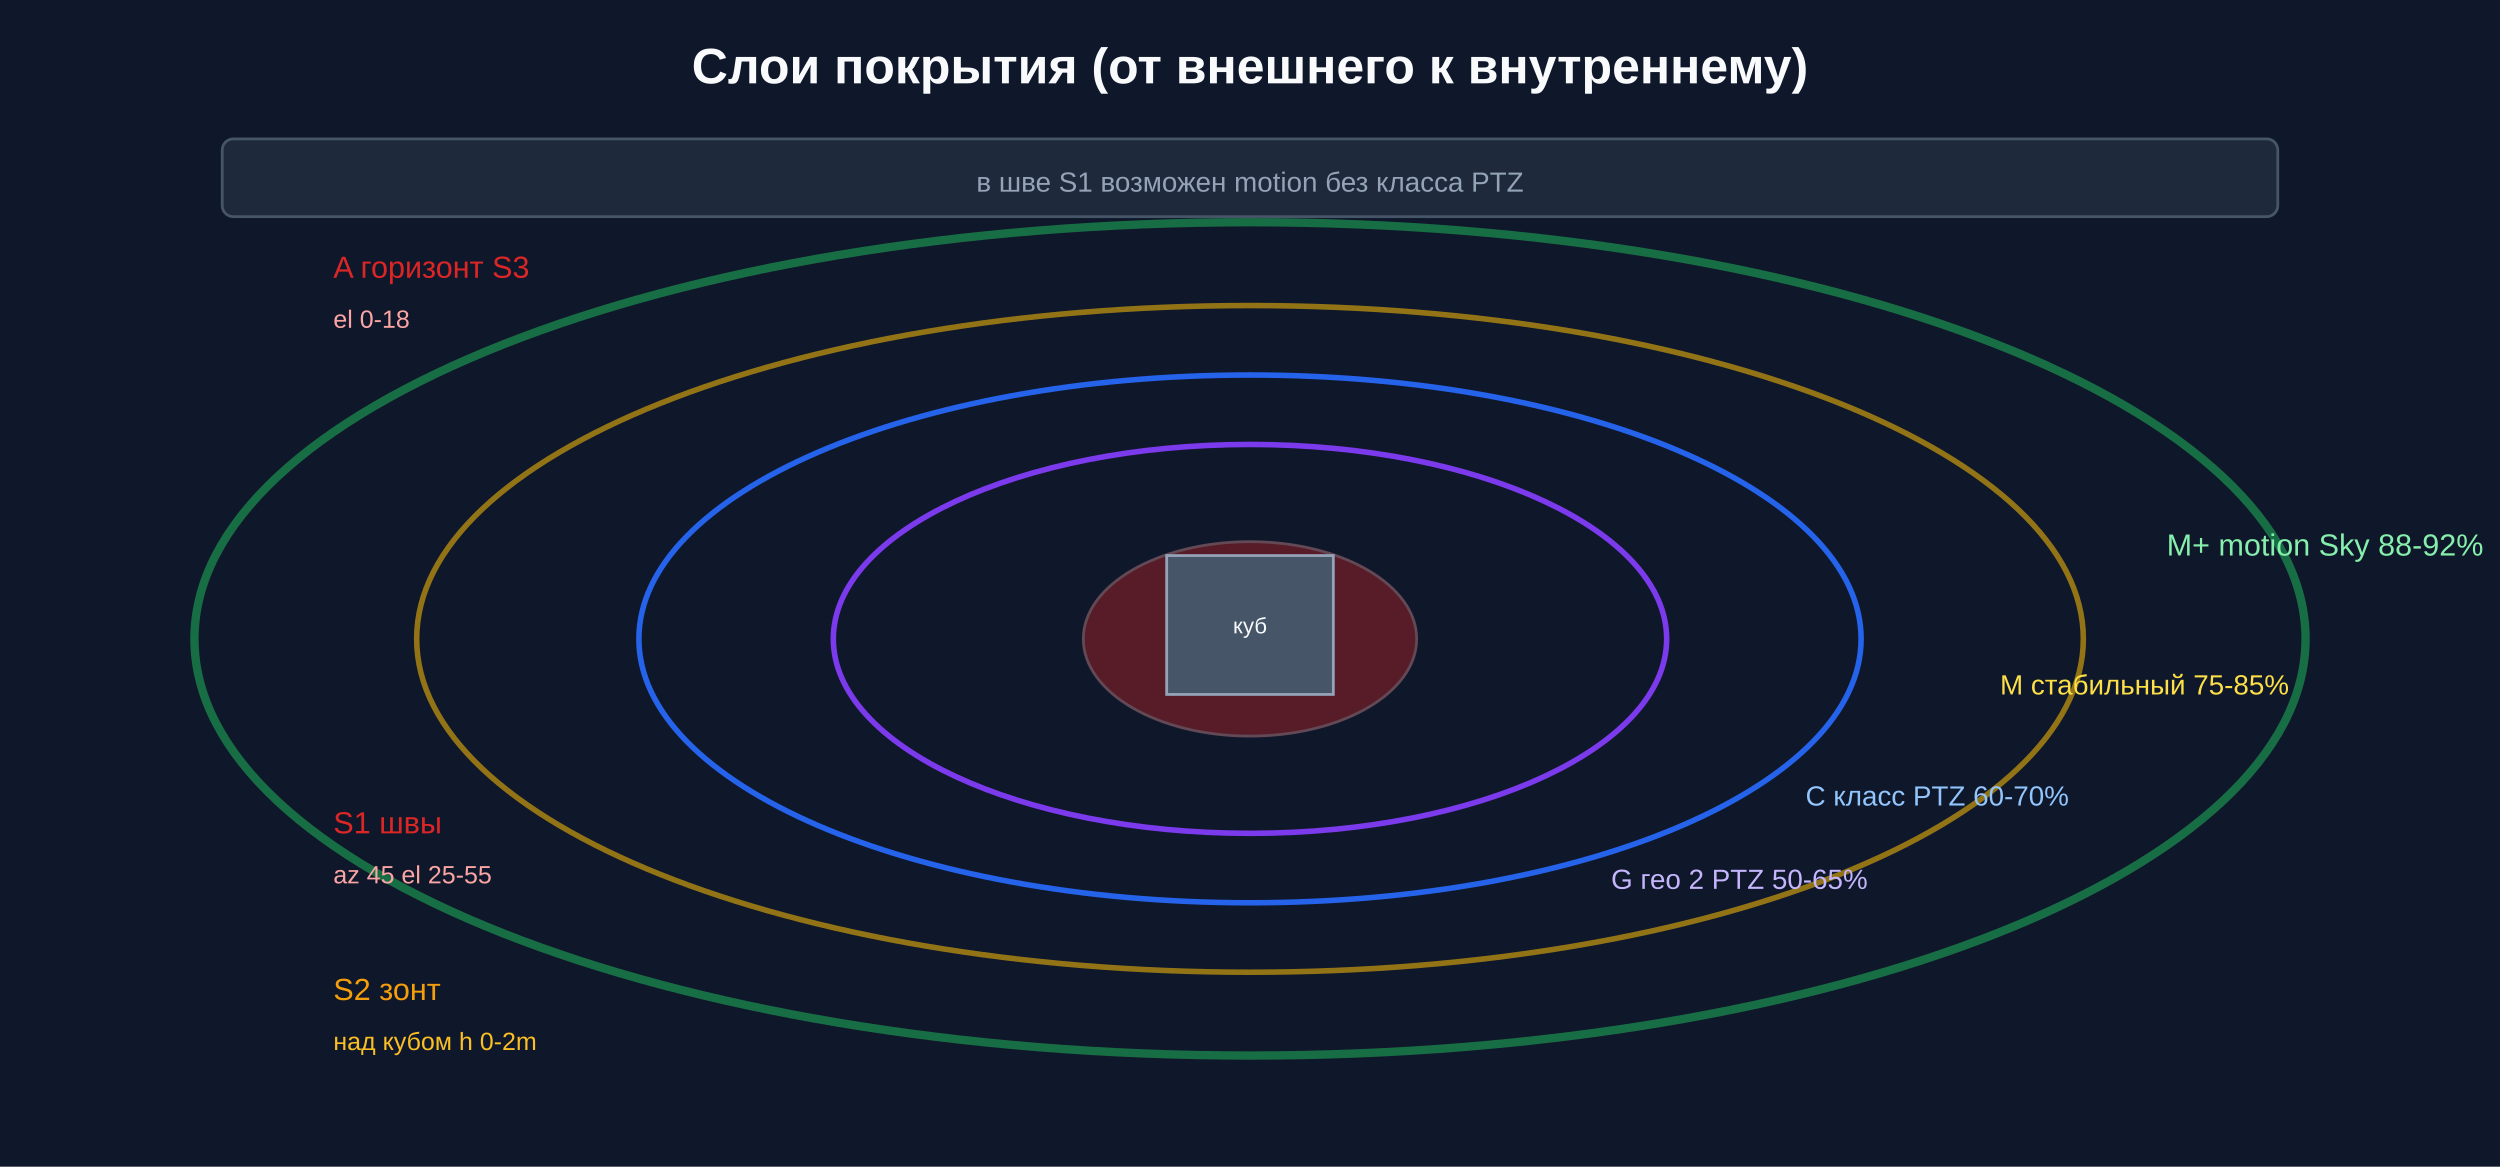
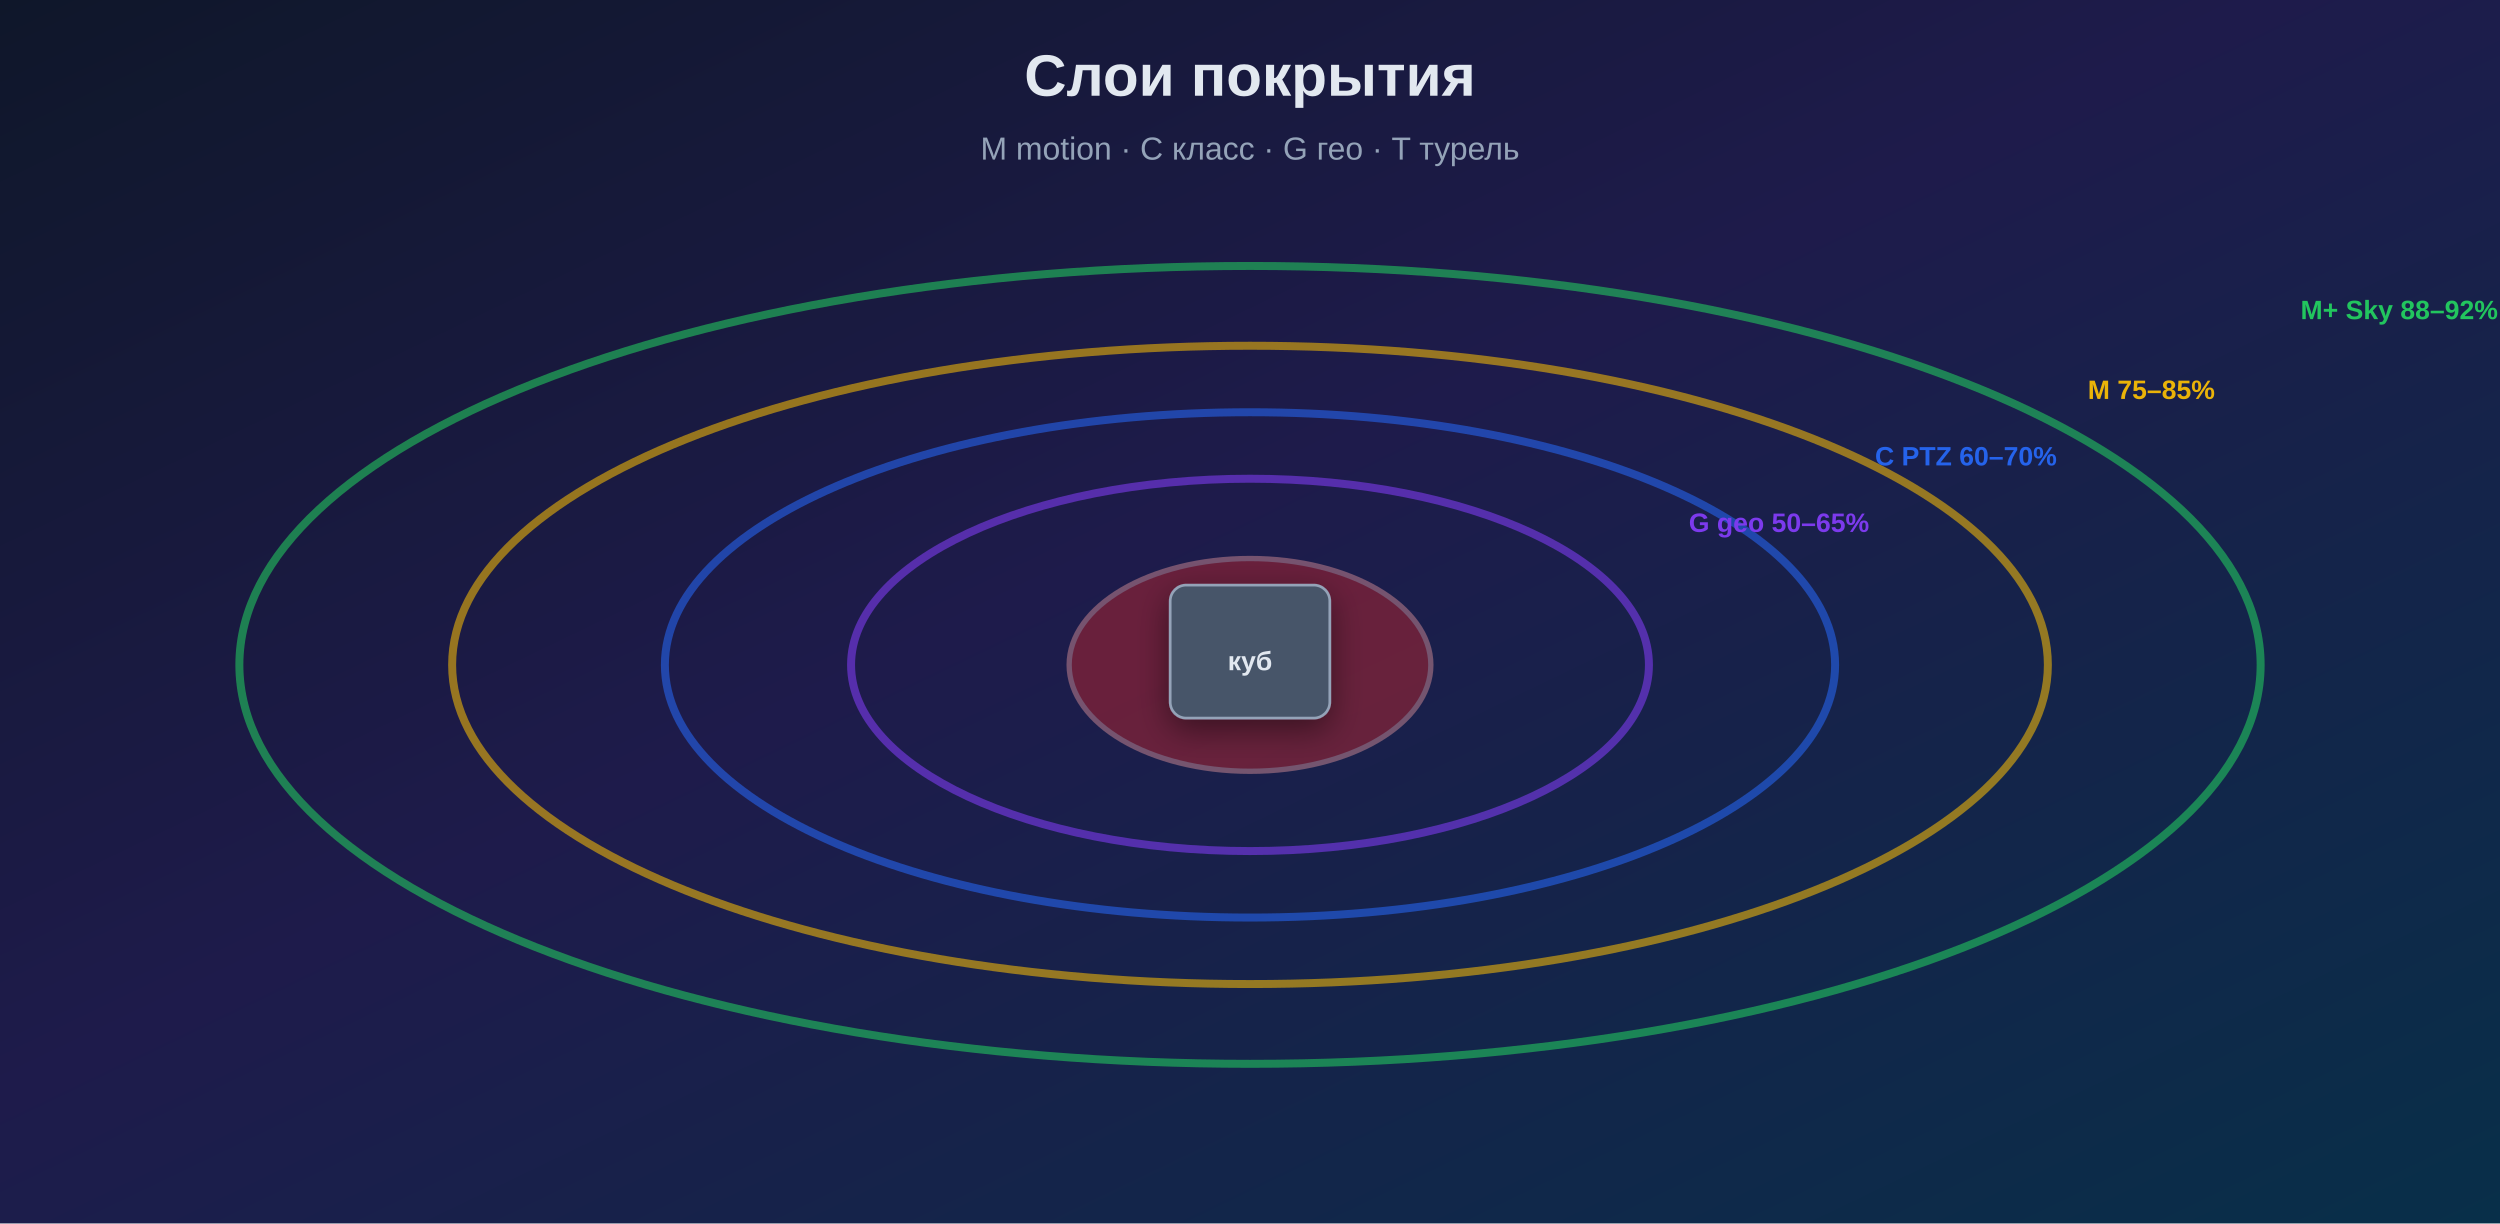
- <svg xmlns="http://www.w3.org/2000/svg" viewBox="0 0 900 420" font-family="Segoe UI, Arial, sans-serif">
-   <rect width="900" height="420" fill="#0f172a" />
-   <text x="450" y="30" fill="#f8fafc" font-size="18" text-anchor="middle" font-weight="700">Слои покрытия (от внешнего к внутреннему)</text>
-   <ellipse cx="450" cy="230" rx="380" ry="150" fill="none" stroke="#22c55e" stroke-width="3" opacity="0.5" />
-   <text x="780" y="200" fill="#86efac" font-size="11">M+ motion Sky 88-92%</text>
-   <ellipse cx="450" cy="230" rx="300" ry="120" fill="none" stroke="#eab308" stroke-width="2" opacity="0.6" />
-   <text x="720" y="250" fill="#fde047" font-size="10">M стабильный 75-85%</text>
-   <ellipse cx="450" cy="230" rx="220" ry="95" fill="none" stroke="#2563eb" stroke-width="2" />
-   <text x="650" y="290" fill="#93c5fd" font-size="10">C класс PTZ 60-70%</text>
-   <ellipse cx="450" cy="230" rx="150" ry="70" fill="none" stroke="#7c3aed" stroke-width="2" />
-   <text x="580" y="320" fill="#c4b5fd" font-size="10">G гео 2 PTZ 50-65%</text>
-   <ellipse cx="450" cy="230" rx="60" ry="35" fill="#dc2626" opacity="0.35" stroke="#fca5a5" />
-   <text x="450" y="235" fill="#fff" font-size="10" text-anchor="middle">T турель</text>
-   <text x="450" y="250" fill="#fecaca" font-size="9" text-anchor="middle">R 10-50m</text>
-   <rect x="420" y="200" width="60" height="50" fill="#475569" stroke="#94a3b8" />
-   <text x="450" y="228" fill="#f8fafc" font-size="8" text-anchor="middle">куб</text>
-   <text x="120" y="100" fill="#dc2626" font-size="11">A горизонт S3</text>
-   <text x="120" y="118" fill="#fca5a5" font-size="9">el 0-18</text>
-   <text x="120" y="300" fill="#dc2626" font-size="11">S1 швы</text>
-   <text x="120" y="318" fill="#fca5a5" font-size="9">az 45 el 25-55</text>
-   <text x="120" y="360" fill="#f59e0b" font-size="11">S2 зонт</text>
-   <text x="120" y="378" fill="#fbbf24" font-size="9">над кубом h 0-2m</text>
-   <rect x="80" y="50" width="740" height="28" rx="4" fill="#1e293b" stroke="#475569" />
-   <text x="450" y="69" fill="#94a3b8" font-size="10" text-anchor="middle">в шве S1 возможен motion без класса PTZ</text>
+ <svg xmlns="http://www.w3.org/2000/svg" viewBox="0 0 940 460" font-family="Arial, sans-serif">
+   <defs>
+     <linearGradient id="bg" x1="0" y1="0" x2="1" y2="1">
+       <stop offset="0%" stop-color="#0f172a" />
+       <stop offset="45%" stop-color="#1e1b4b" />
+       <stop offset="100%" stop-color="#082f49" />
+     </linearGradient>
+     <linearGradient id="cardTeal" x1="0" y1="0" x2="0" y2="1">
+       <stop offset="0%" stop-color="#14b8a6" />
+       <stop offset="100%" stop-color="#0f766e" />
+     </linearGradient>
+     <linearGradient id="cardPurple" x1="0" y1="0" x2="0" y2="1">
+       <stop offset="0%" stop-color="#a78bfa" />
+       <stop offset="100%" stop-color="#6d28d9" />
+     </linearGradient>
+     <linearGradient id="cardBlue" x1="0" y1="0" x2="0" y2="1">
+       <stop offset="0%" stop-color="#38bdf8" />
+       <stop offset="100%" stop-color="#0369a1" />
+     </linearGradient>
+     <linearGradient id="cardOrange" x1="0" y1="0" x2="0" y2="1">
+       <stop offset="0%" stop-color="#fb923c" />
+       <stop offset="100%" stop-color="#c2410c" />
+     </linearGradient>
+     <linearGradient id="cardGray" x1="0" y1="0" x2="0" y2="1">
+       <stop offset="0%" stop-color="#64748b" />
+       <stop offset="100%" stop-color="#334155" />
+     </linearGradient>
+     <linearGradient id="cardHub" x1="0" y1="0" x2="0" y2="1">
+       <stop offset="0%" stop-color="#fcd34d" />
+       <stop offset="100%" stop-color="#b45309" />
+     </linearGradient>
+     <linearGradient id="skyG" x1="0" y1="0" x2="1" y2="1">
+       <stop offset="0%" stop-color="#4ade80" />
+       <stop offset="100%" stop-color="#15803d" />
+     </linearGradient>
+     <linearGradient id="ptzG" x1="0" y1="0" x2="1" y2="1">
+       <stop offset="0%" stop-color="#60a5fa" />
+       <stop offset="100%" stop-color="#1d4ed8" />
+     </linearGradient>
+     <radialGradient id="skyZone" cx="50%" cy="40%" r="55%">
+       <stop offset="0%" stop-color="#38bdf8" stop-opacity="0.35" />
+       <stop offset="100%" stop-color="#0ea5e9" stop-opacity="0" />
+     </radialGradient>
+     <filter id="shadow" x="-30%" y="-30%" width="160%" height="160%">
+       <feDropShadow dx="0" dy="4" stdDeviation="6" flood-color="#000" flood-opacity="0.45" />
+     </filter>
+     <filter id="glow" x="-40%" y="-40%" width="180%" height="180%">
+       <feGaussianBlur stdDeviation="3" result="b" />
+       <feMerge>
+         <feMergeNode in="b" />
+         <feMergeNode in="SourceGraphic" />
+       </feMerge>
+     </filter>
+     <marker id="arr" markerWidth="10" markerHeight="7" refX="9" refY="3.5" orient="auto">
+       <polygon points="0 0,10 3.5,0 7" fill="#94a3b8" />
+     </marker>
+   </defs>
+   <rect width="940" height="460" fill="url(#bg)" />
+   <text x="470" y="36" fill="#e2e8f0" font-size="22" text-anchor="middle" font-weight="700">Слои покрытия</text>
+   <text x="470" y="60" fill="#94a3b8" font-size="12" text-anchor="middle" font-weight="400">M motion · C класс · G гео · T турель</text>
+   <ellipse cx="470" cy="250" rx="380" ry="150" fill="none" stroke="#22c55e" stroke-width="3" opacity="0.6" />
+   <text x="865" y="120" fill="#22c55e" font-size="10" text-anchor="start" font-weight="700">M+ Sky 88–92%</text>
+   <ellipse cx="470" cy="250" rx="300" ry="120" fill="none" stroke="#eab308" stroke-width="3" opacity="0.6" />
+   <text x="785" y="150" fill="#eab308" font-size="10" text-anchor="start" font-weight="700">M 75–85%</text>
+   <ellipse cx="470" cy="250" rx="220" ry="95" fill="none" stroke="#2563eb" stroke-width="3" opacity="0.6" />
+   <text x="705" y="175" fill="#2563eb" font-size="10" text-anchor="start" font-weight="700">C PTZ 60–70%</text>
+   <ellipse cx="470" cy="250" rx="150" ry="70" fill="none" stroke="#7c3aed" stroke-width="3" opacity="0.6" />
+   <text x="635" y="200" fill="#7c3aed" font-size="10" text-anchor="start" font-weight="700">G geo 50–65%</text>
+   <ellipse cx="470" cy="250" rx="68" ry="40" fill="#dc2626" opacity="0.4" stroke="#fca5a5" stroke-width="2" />
+   <text x="470" y="248" fill="#fff" font-size="12" text-anchor="middle" font-weight="700">T турель</text>
+   <text x="470" y="266" fill="#fecaca" font-size="9" text-anchor="middle" font-weight="400">R 10–50 m</text>
+   <rect x="440" y="220" width="60" height="50" rx="6" fill="#475569" stroke="#94a3b8" filter="url(#shadow)" />
+   <text x="470" y="252" fill="#e2e8f0" font-size="10" text-anchor="middle" font-weight="700">куб</text>
</svg>
